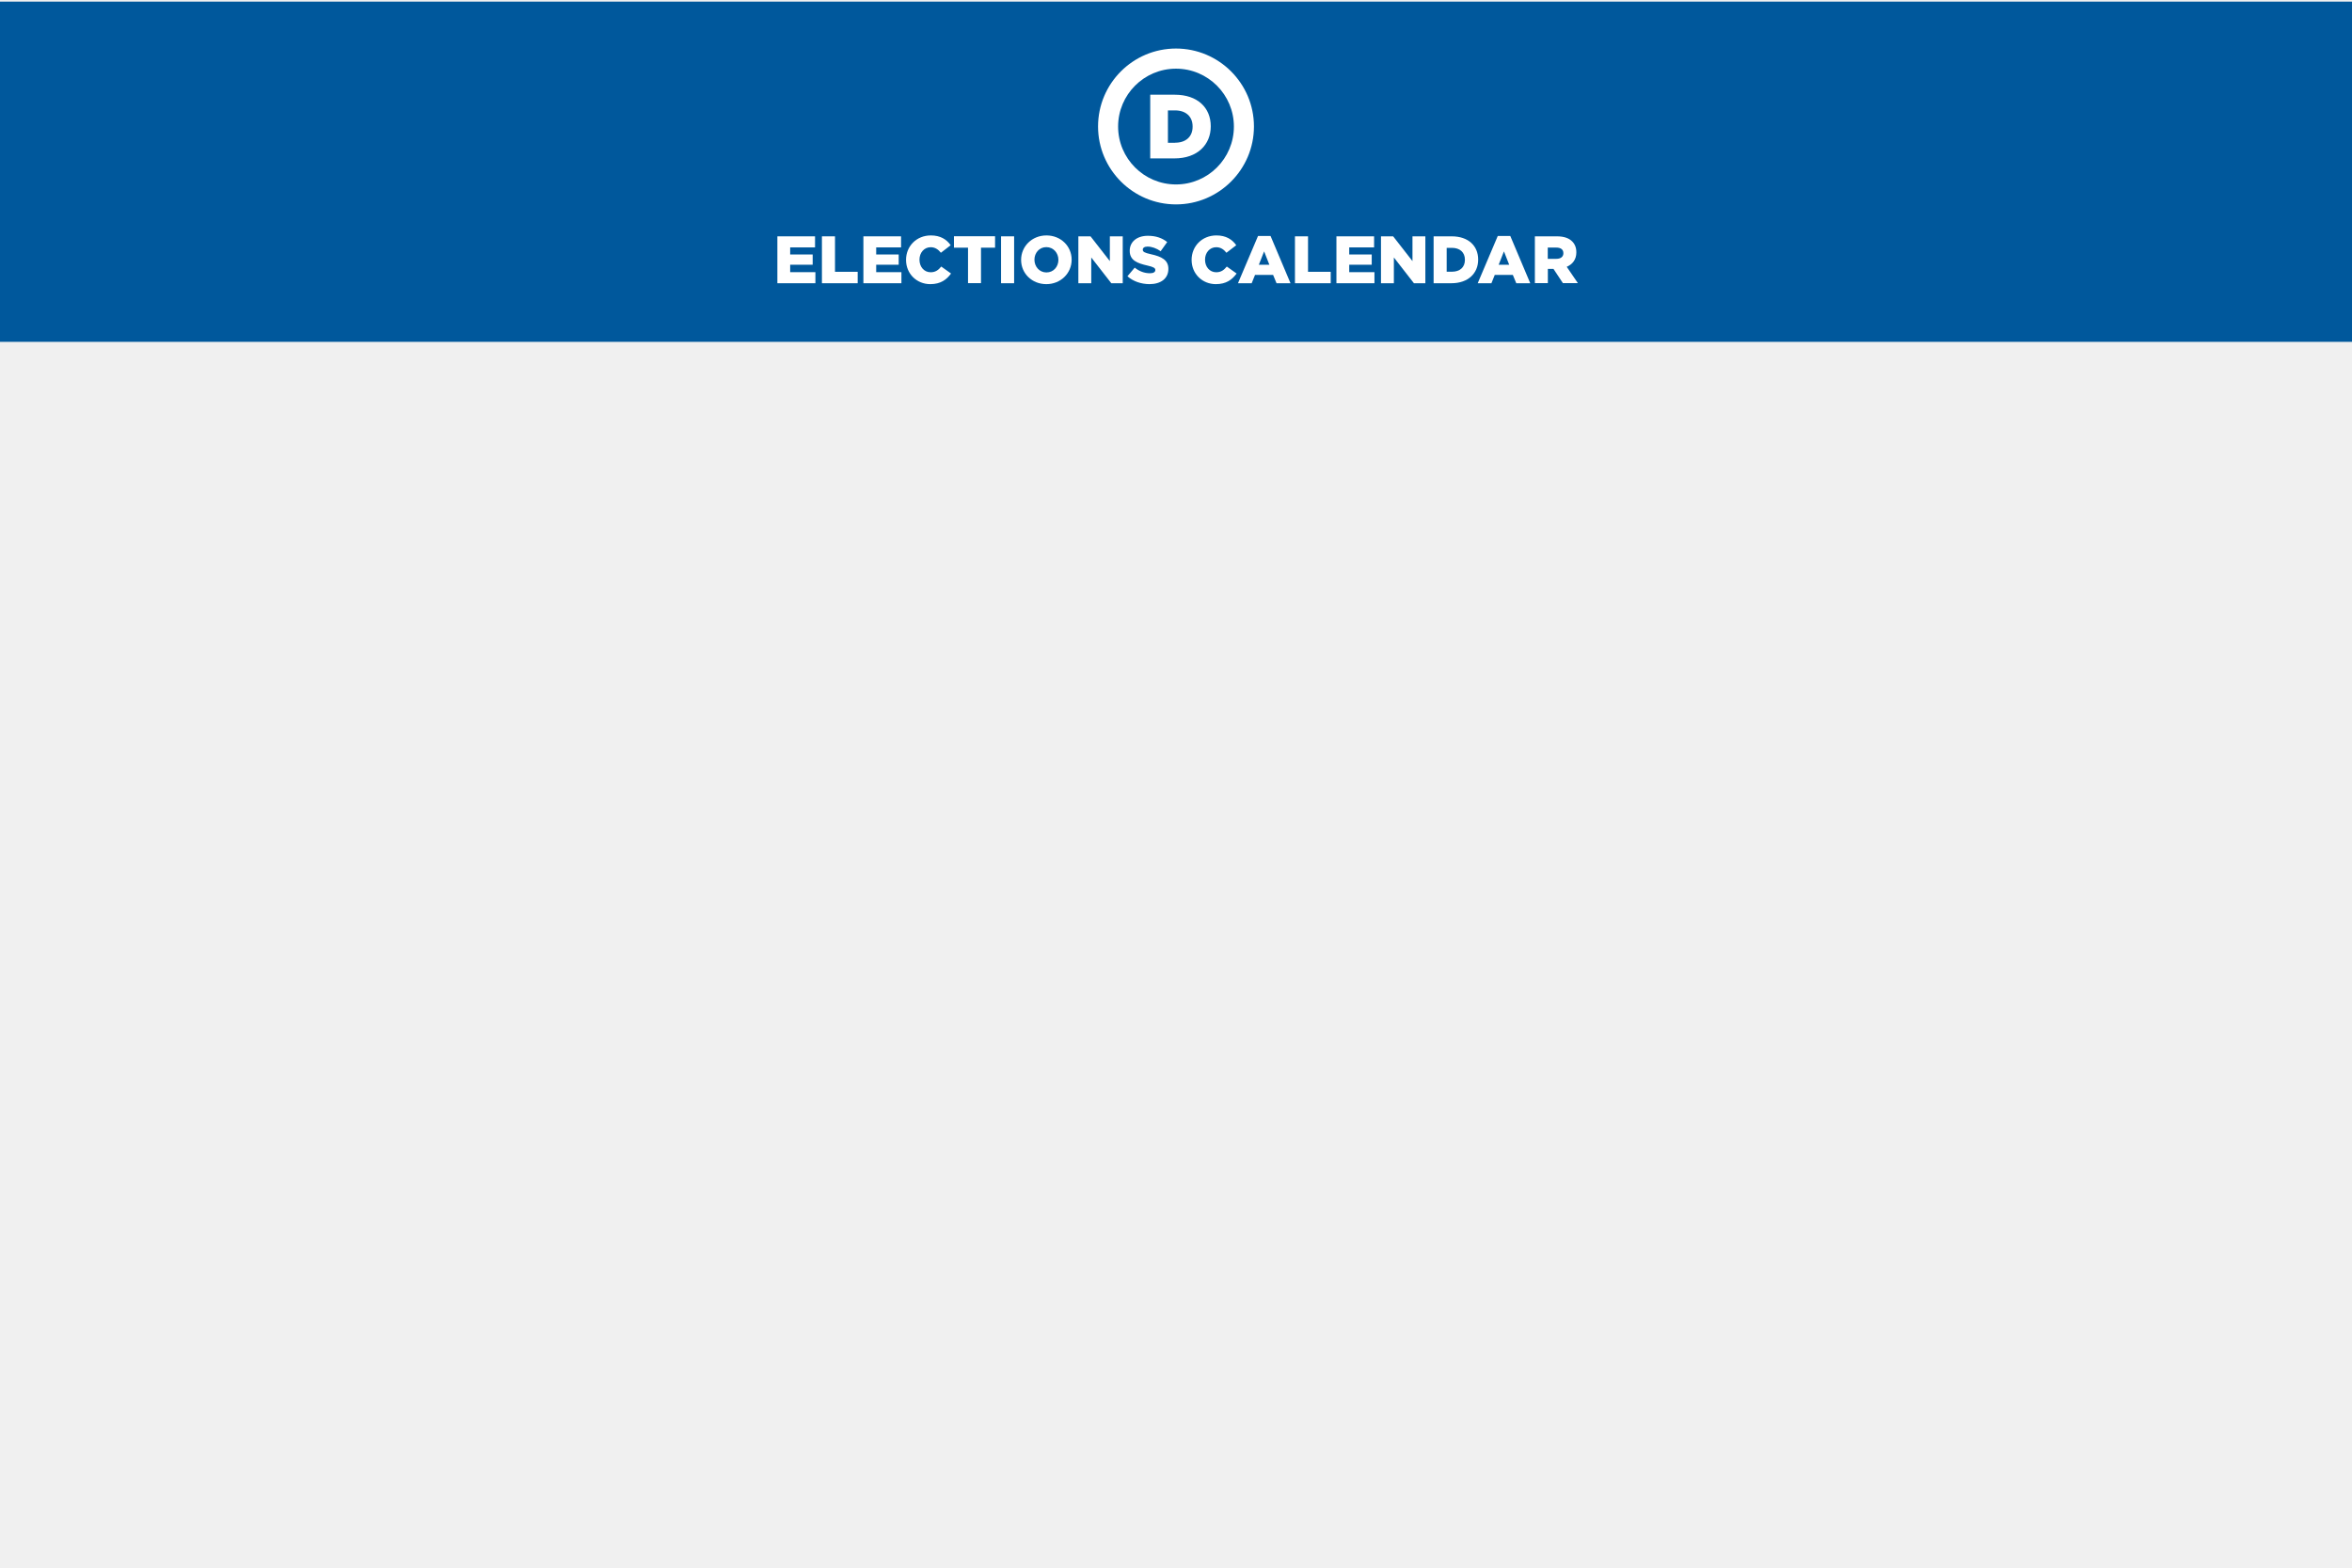
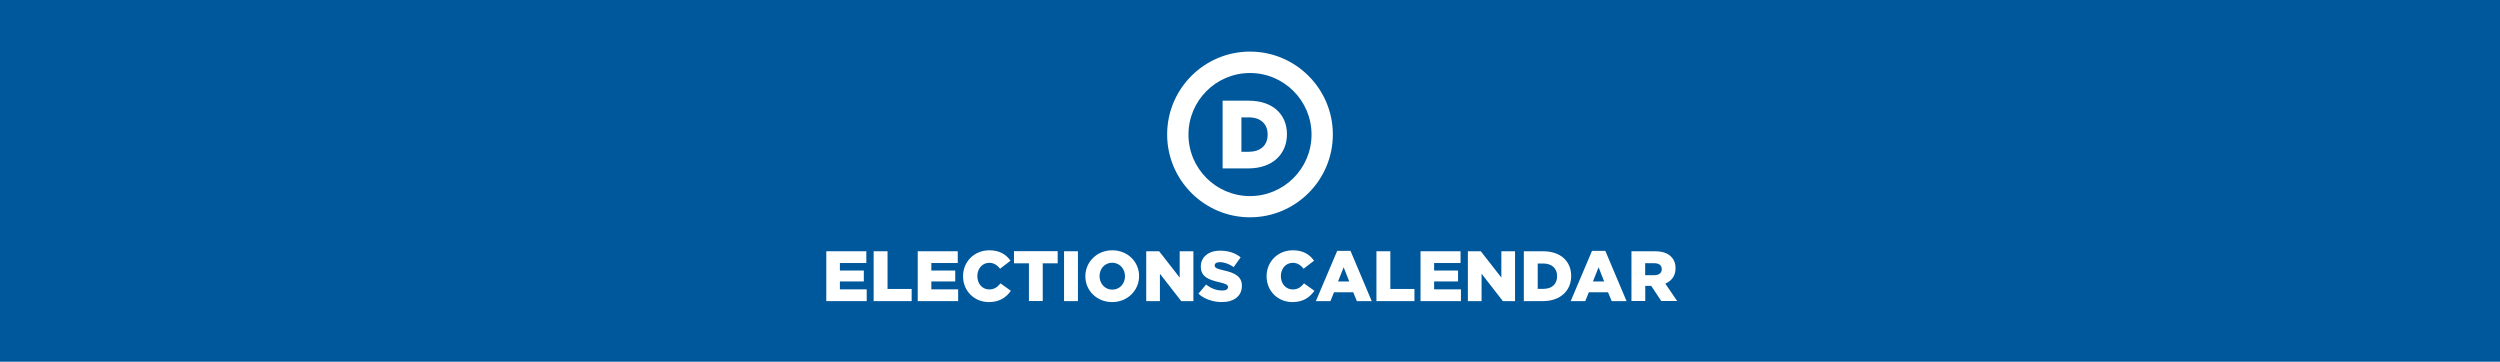
- <svg xmlns="http://www.w3.org/2000/svg" version="1.1" id="calendar" x="0px" y="0px" viewBox="0 0 2592 1728" style="0 0 2592 1728;" xml:space="preserve">
+ <svg xmlns="http://www.w3.org/2000/svg" version="1.1" id="calendar" x="0px" y="0px" viewBox="0 0 2592 375" style="0 0 2592 375;" xml:space="preserve">
  <style type="text/css">
-  rect { fill: #00589c; }
-  path { fill: #ffffff; }
- </style>
-   <rect x="-1.6" y="1.8" width="2595.1" height="375" />
+     rect { fill: #00589c; }
+     path { fill: #ffffff; }
+   </style>
+   <rect x="0" y="0" width="2592" height="375" />
  <g>
-     <g>
-       <path d="M856.6,260.5h41.6v12.2h-27.4v7.8h24.8v11.3h-24.8v8.2h27.8v12.2h-41.9V260.5z" />
-       <path d="M905.9,260.5h14.3v39.1h25v12.6h-39.4V260.5z" />
-       <path d="M951.4,260.5H993v12.2h-27.4v7.8h24.8v11.3h-24.8v8.2h27.8v12.2h-41.9V260.5z" />
-       <path d="M998.5,286.5v-0.1c0-15.1,11.6-26.9,27.3-26.9c10.6,0,17.4,4.4,21.9,10.8l-10.8,8.3c-3-3.7-6.4-6.1-11.3-6.1                          c-7.2,0-12.3,6.1-12.3,13.7v0.1c0,7.8,5.1,13.8,12.3,13.8c5.4,0,8.6-2.5,11.7-6.3l10.8,7.7c-4.9,6.7-11.4,11.7-22.9,11.7                          C1010.4,313.2,998.5,301.9,998.5,286.5z" />
-       <path d="M1066.8,273h-15.5v-12.6h45.3V273h-15.5v39.1h-14.3V273z" />
-       <path d="M1103.2,260.5h14.4v51.7h-14.4V260.5z" />
-       <path d="M1125.3,286.5v-0.1c0-14.8,12-26.9,27.9-26.9s27.8,11.9,27.8,26.7v0.1c0,14.8-12,26.9-27.9,26.9                          S1125.3,301.3,1125.3,286.5z M1166.4,286.5v-0.1c0-7.5-5.4-14-13.3-14c-7.8,0-13.1,6.4-13.1,13.8v0.1c0,7.5,5.4,14,13.2,14                          C1161.1,300.3,1166.4,293.9,1166.4,286.5z" />
-       <path d="M1188.4,260.5h13.4l21.3,27.3v-27.3h14.2v51.7h-12.6l-22.1-28.4v28.4h-14.2V260.5z" />
-       <path d="M1242.5,304.5l8-9.5c5.1,4.1,10.8,6.2,16.8,6.2c3.8,0,5.9-1.3,5.9-3.5v-0.1c0-2.1-1.7-3.3-8.7-4.9                          c-11-2.5-19.5-5.6-19.5-16.2v-0.1c0-9.6,7.6-16.5,20-16.5c8.8,0,15.7,2.4,21.3,6.9l-7.2,10.1c-4.7-3.3-9.9-5.1-14.5-5.1                          c-3.5,0-5.2,1.5-5.2,3.3v0.1c0,2.4,1.8,3.4,8.9,5c11.9,2.6,19.3,6.4,19.3,16.1v0.1c0,10.6-8.3,16.8-20.9,16.8                          C1257.6,313.1,1248.8,310.2,1242.5,304.5z" />
-       <path d="M1313.2,286.5v-0.1c0-15.1,11.6-26.9,27.3-26.9c10.6,0,17.4,4.4,21.9,10.8l-10.8,8.3c-3-3.7-6.4-6.1-11.3-6.1                          c-7.2,0-12.3,6.1-12.3,13.7v0.1c0,7.8,5.1,13.8,12.3,13.8c5.4,0,8.6-2.5,11.7-6.3l10.8,7.7c-4.9,6.7-11.4,11.7-22.9,11.7                          C1325.1,313.2,1313.2,301.9,1313.2,286.5z" />
-       <path d="M1386.4,260.1h13.8l22,52.1h-15.4l-3.8-9.2h-19.9l-3.7,9.2h-15.1L1386.4,260.1z M1398.9,291.8l-5.8-14.7                          l-5.8,14.7H1398.9z" />
-       <path d="M1427.2,260.5h14.3v39.1h25v12.6h-39.4V260.5z" />
-       <path d="M1472.7,260.5h41.6v12.2h-27.4v7.8h24.8v11.3h-24.8v8.2h27.8v12.2h-41.9V260.5z" />
-       <path d="M1521.9,260.5h13.4l21.3,27.3v-27.3h14.2v51.7h-12.6l-22.1-28.4v28.4h-14.2V260.5z" />
-       <path d="M1579.9,260.5h19.9c18.5,0,29.2,10.6,29.2,25.6v0.1c0,14.9-10.9,26-29.5,26h-19.6V260.5z M1600.1,299.5                          c8.6,0,14.3-4.7,14.3-13.1v-0.1c0-8.3-5.7-13.1-14.3-13.1h-5.8v26.3H1600.1z" />
-       <path d="M1650.6,260.1h13.8l22,52.1h-15.4l-3.8-9.2h-19.9l-3.7,9.2h-15.1L1650.6,260.1z M1663.2,291.8l-5.8-14.7                          l-5.8,14.7H1663.2z" />
-       <path d="M1691.4,260.5h24.4c7.9,0,13.4,2.1,16.8,5.6c3,3,4.6,6.9,4.6,12v0.1c0,7.9-4.2,13.1-10.6,15.9l12.3,18h-16.5                          l-10.4-15.7h-0.1h-6.1v15.7h-14.3V260.5z M1715.2,285.3c4.9,0,7.7-2.4,7.7-6.1V279c0-4.1-3-6.1-7.8-6.1h-9.4v12.4H1715.2z" />
-     </g>
-     <g>
-       <path d="M1295,157.3c11.6,0,19.3-6.4,19.3-17.7v-0.2c0-11.2-7.7-17.7-19.3-17.7h-7.9v35.7H1295z M1267.6,104.4h27.1              c25.1,0,39.6,14.4,39.6,34.7v0.2c0,20.2-14.7,35.3-40,35.3h-26.7V104.4z" />
-       <path d="M1296,75.7c-35.2,0-63.8,28.6-63.8,63.8c0,35.2,28.6,63.8,63.8,63.8c35.2,0,63.8-28.6,63.8-63.8              C1359.8,104.3,1331.2,75.7,1296,75.7 M1296,225.3c-47.3,0-85.9-38.5-85.9-85.9s38.5-85.9,85.9-85.9c47.3,0,85.9,38.5,85.9,85.9              S1343.3,225.3,1296,225.3" />
-     </g>
+     <path d="M856.6,260.5h41.6v12.2h-27.4v7.8h24.8v11.3h-24.8v8.2h27.8v12.2h-41.9V260.5z" />
+     <path d="M905.9,260.5h14.3v39.1h25v12.6h-39.4V260.5z" />
+     <path d="M951.4,260.5H993v12.2h-27.4v7.8h24.8v11.3h-24.8v8.2h27.8v12.2h-41.9V260.5z" />
+     <path d="M998.5,286.5v-0.1c0-15.1,11.6-26.9,27.3-26.9c10.6,0,17.4,4.4,21.9,10.8l-10.8,8.3c-3-3.7-6.4-6.1-11.3-6.1              c-7.2,0-12.3,6.1-12.3,13.7v0.1c0,7.8,5.1,13.8,12.3,13.8c5.4,0,8.6-2.5,11.7-6.3l10.8,7.7c-4.9,6.7-11.4,11.7-22.9,11.7              C1010.4,313.2,998.5,301.9,998.5,286.5z" />
+     <path d="M1066.8,273h-15.5v-12.6h45.3V273h-15.5v39.1h-14.3V273z" />
+     <path d="M1103.2,260.5h14.4v51.7h-14.4V260.5z" />
+     <path d="M1125.3,286.5v-0.1c0-14.8,12-26.9,27.9-26.9s27.8,11.9,27.8,26.7v0.1c0,14.8-12,26.9-27.9,26.9              S1125.3,301.3,1125.3,286.5z M1166.4,286.5v-0.1c0-7.5-5.4-14-13.3-14c-7.8,0-13.1,6.4-13.1,13.8v0.1c0,7.5,5.4,14,13.2,14              C1161.1,300.3,1166.4,293.9,1166.4,286.5z" />
+     <path d="M1188.4,260.5h13.4l21.3,27.3v-27.3h14.2v51.7h-12.6l-22.1-28.4v28.4h-14.2V260.5z" />
+     <path d="M1242.5,304.5l8-9.5c5.1,4.1,10.8,6.2,16.8,6.2c3.8,0,5.9-1.3,5.9-3.5v-0.1c0-2.1-1.7-3.3-8.7-4.9              c-11-2.5-19.5-5.6-19.5-16.2v-0.1c0-9.6,7.6-16.5,20-16.5c8.8,0,15.7,2.4,21.3,6.9l-7.2,10.1c-4.7-3.3-9.9-5.1-14.5-5.1              c-3.5,0-5.2,1.5-5.2,3.3v0.1c0,2.4,1.8,3.4,8.9,5c11.9,2.6,19.3,6.4,19.3,16.1v0.1c0,10.6-8.3,16.8-20.9,16.8              C1257.6,313.1,1248.8,310.2,1242.5,304.5z" />
+     <path d="M1313.2,286.5v-0.1c0-15.1,11.6-26.9,27.3-26.9c10.6,0,17.4,4.4,21.9,10.8l-10.8,8.3c-3-3.7-6.4-6.1-11.3-6.1              c-7.2,0-12.3,6.1-12.3,13.7v0.1c0,7.8,5.1,13.8,12.3,13.8c5.4,0,8.6-2.5,11.7-6.3l10.8,7.7c-4.9,6.7-11.4,11.7-22.9,11.7              C1325.1,313.2,1313.2,301.9,1313.2,286.5z" />
+     <path d="M1386.4,260.1h13.8l22,52.1h-15.4l-3.8-9.2h-19.9l-3.7,9.2h-15.1L1386.4,260.1z M1398.9,291.8l-5.8-14.7              l-5.8,14.7H1398.9z" />
+     <path d="M1427.2,260.5h14.3v39.1h25v12.6h-39.4V260.5z" />
+     <path d="M1472.7,260.5h41.6v12.2h-27.4v7.8h24.8v11.3h-24.8v8.2h27.8v12.2h-41.9V260.5z" />
+     <path d="M1521.9,260.5h13.4l21.3,27.3v-27.3h14.2v51.7h-12.6l-22.1-28.4v28.4h-14.2V260.5z" />
+     <path d="M1579.9,260.5h19.9c18.5,0,29.2,10.6,29.2,25.6v0.1c0,14.9-10.9,26-29.5,26h-19.6V260.5z M1600.1,299.5              c8.6,0,14.3-4.7,14.3-13.1v-0.1c0-8.3-5.7-13.1-14.3-13.1h-5.8v26.3H1600.1z" />
+     <path d="M1650.6,260.1h13.8l22,52.1h-15.4l-3.8-9.2h-19.9l-3.7,9.2h-15.1L1650.6,260.1z M1663.2,291.8l-5.8-14.7              l-5.8,14.7H1663.2z" />
+     <path d="M1691.4,260.5h24.4c7.9,0,13.4,2.1,16.8,5.6c3,3,4.6,6.9,4.6,12v0.1c0,7.9-4.2,13.1-10.6,15.9l12.3,18h-16.5              l-10.4-15.7h-0.1h-6.1v15.7h-14.3V260.5z M1715.2,285.3c4.9,0,7.7-2.4,7.7-6.1V279c0-4.1-3-6.1-7.8-6.1h-9.4v12.4H1715.2z" />
+   </g>
+   <g>
+     <path d="M1295,157.3c11.6,0,19.3-6.4,19.3-17.7v-0.2c0-11.2-7.7-17.7-19.3-17.7h-7.9v35.7H1295z M1267.6,104.4h27.1              c25.1,0,39.6,14.4,39.6,34.7v0.2c0,20.2-14.7,35.3-40,35.3h-26.7V104.4z" />
+     <path d="M1296,75.7c-35.2,0-63.8,28.6-63.8,63.8c0,35.2,28.6,63.8,63.8,63.8c35.2,0,63.8-28.6,63.8-63.8              C1359.8,104.3,1331.2,75.7,1296,75.7 M1296,225.3c-47.3,0-85.9-38.5-85.9-85.9s38.5-85.9,85.9-85.9c47.3,0,85.9,38.5,85.9,85.9              S1343.3,225.3,1296,225.3" />
  </g>
</svg>
